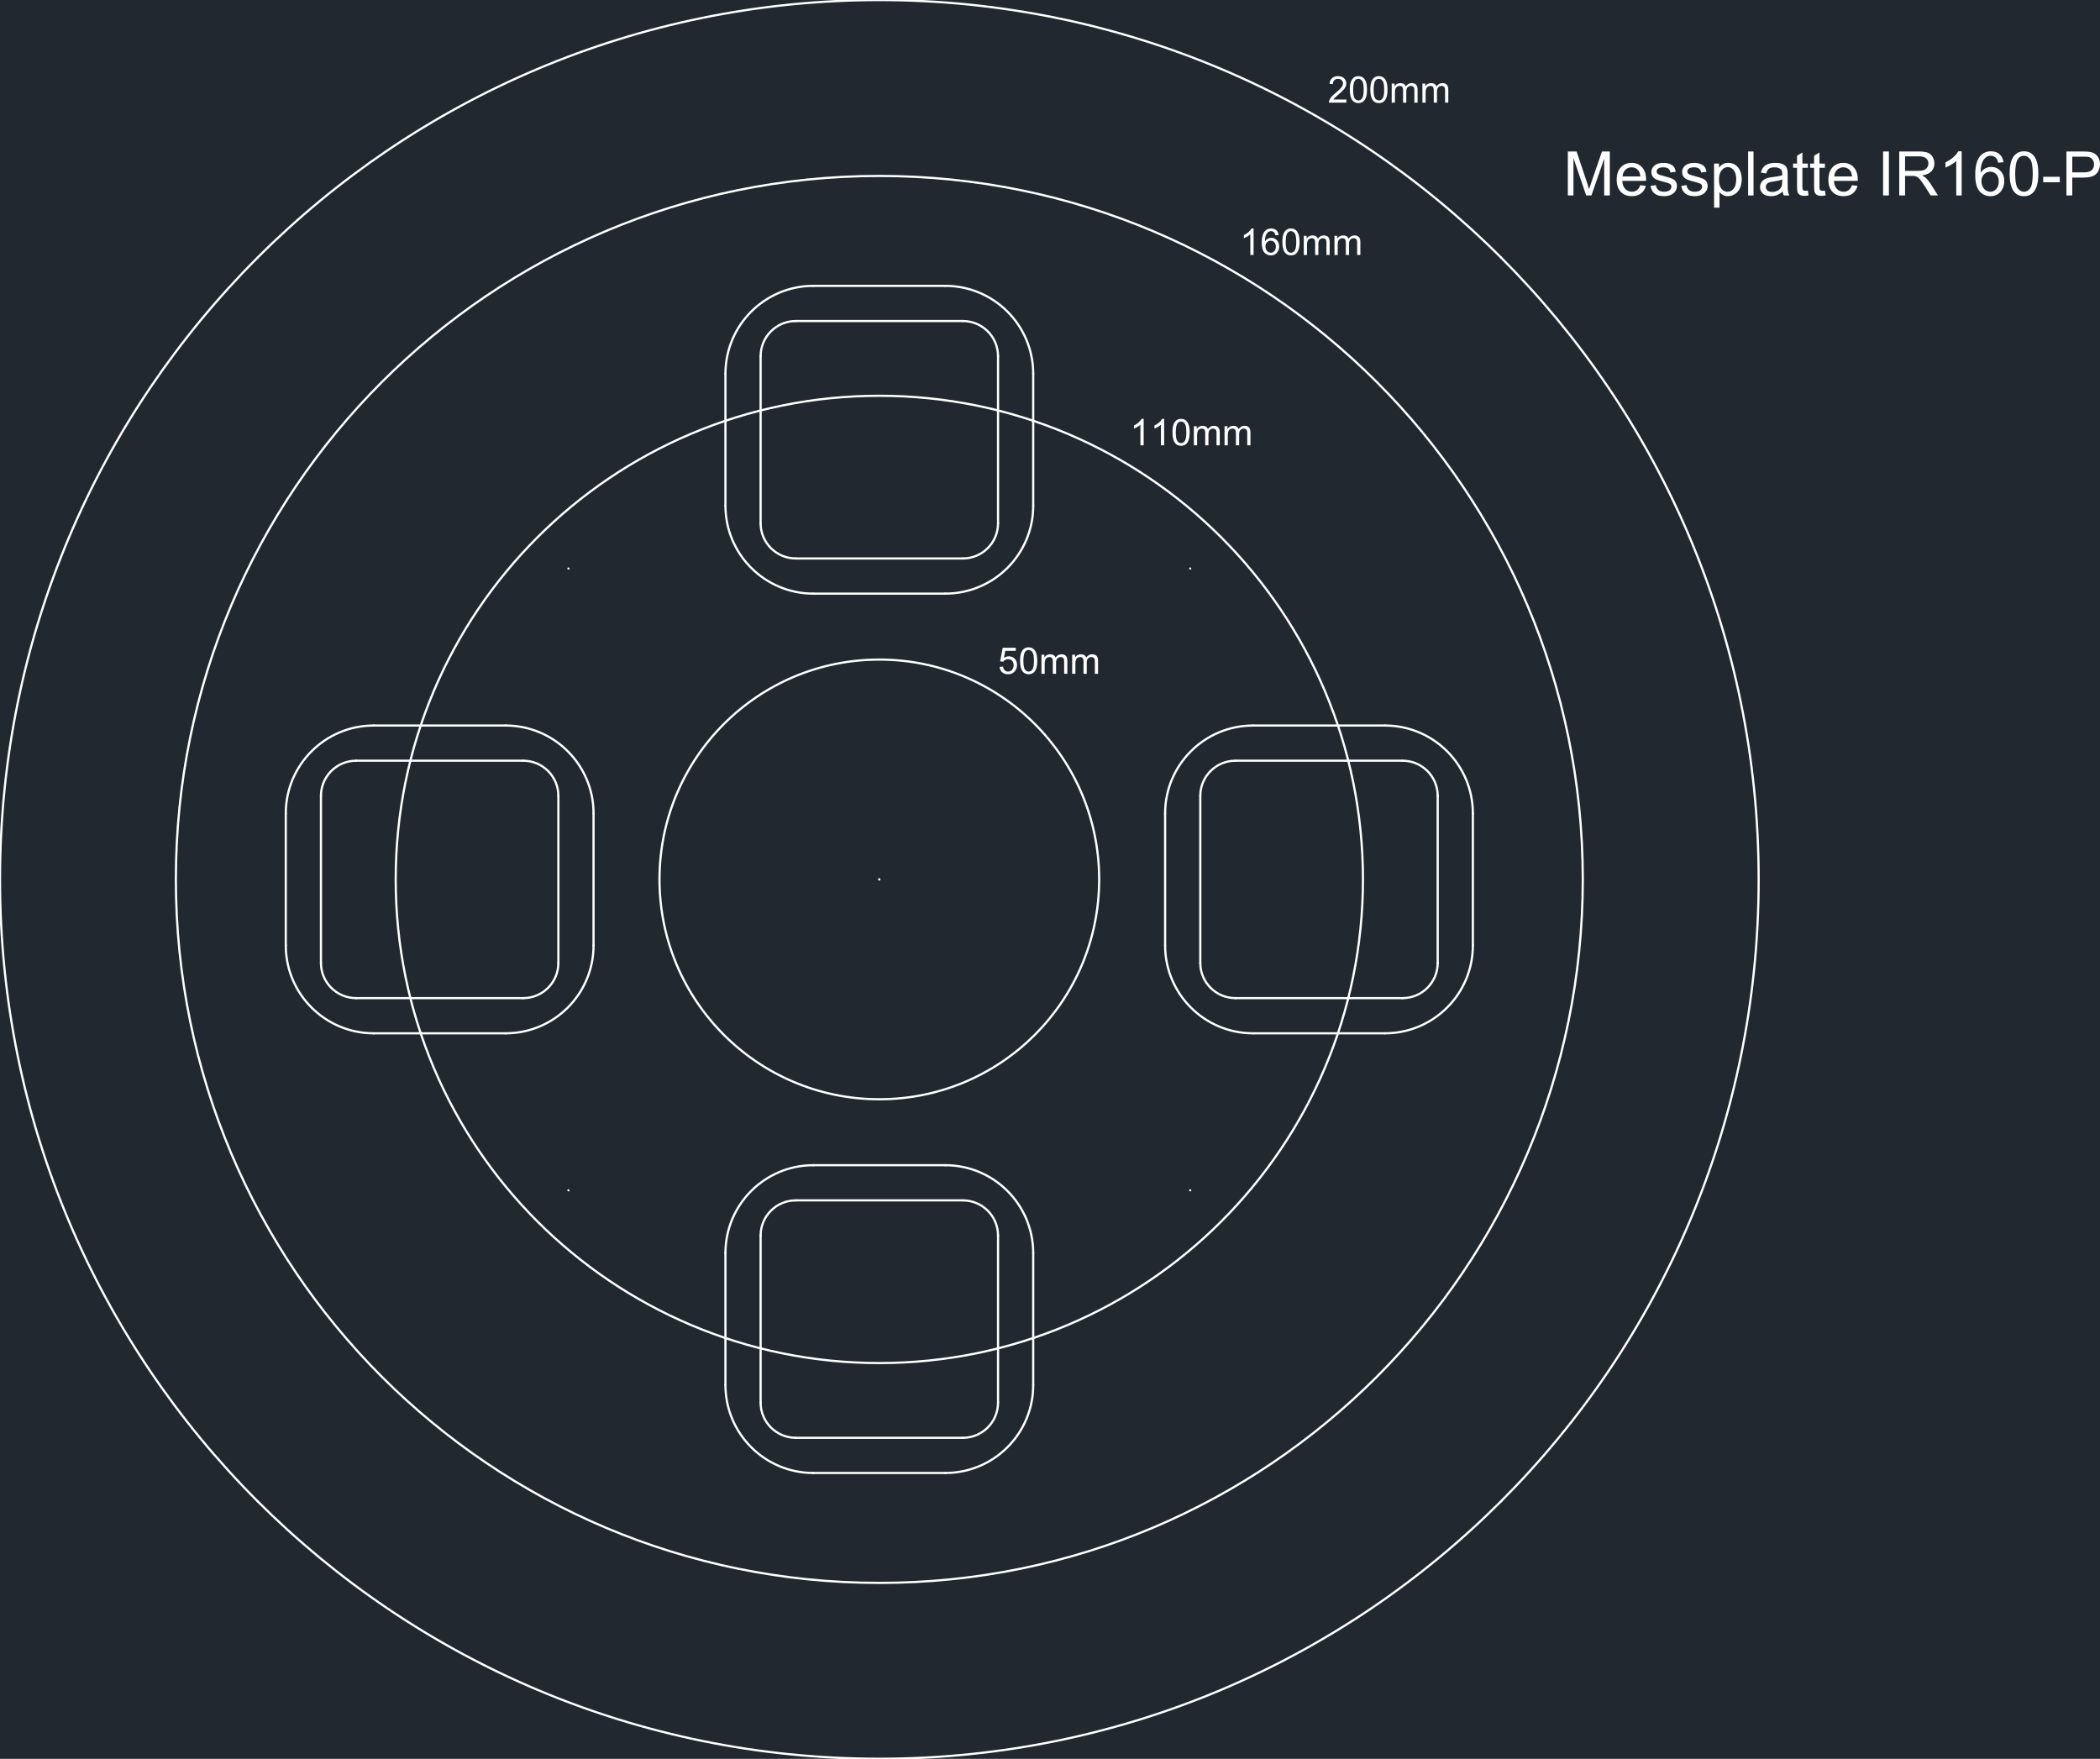
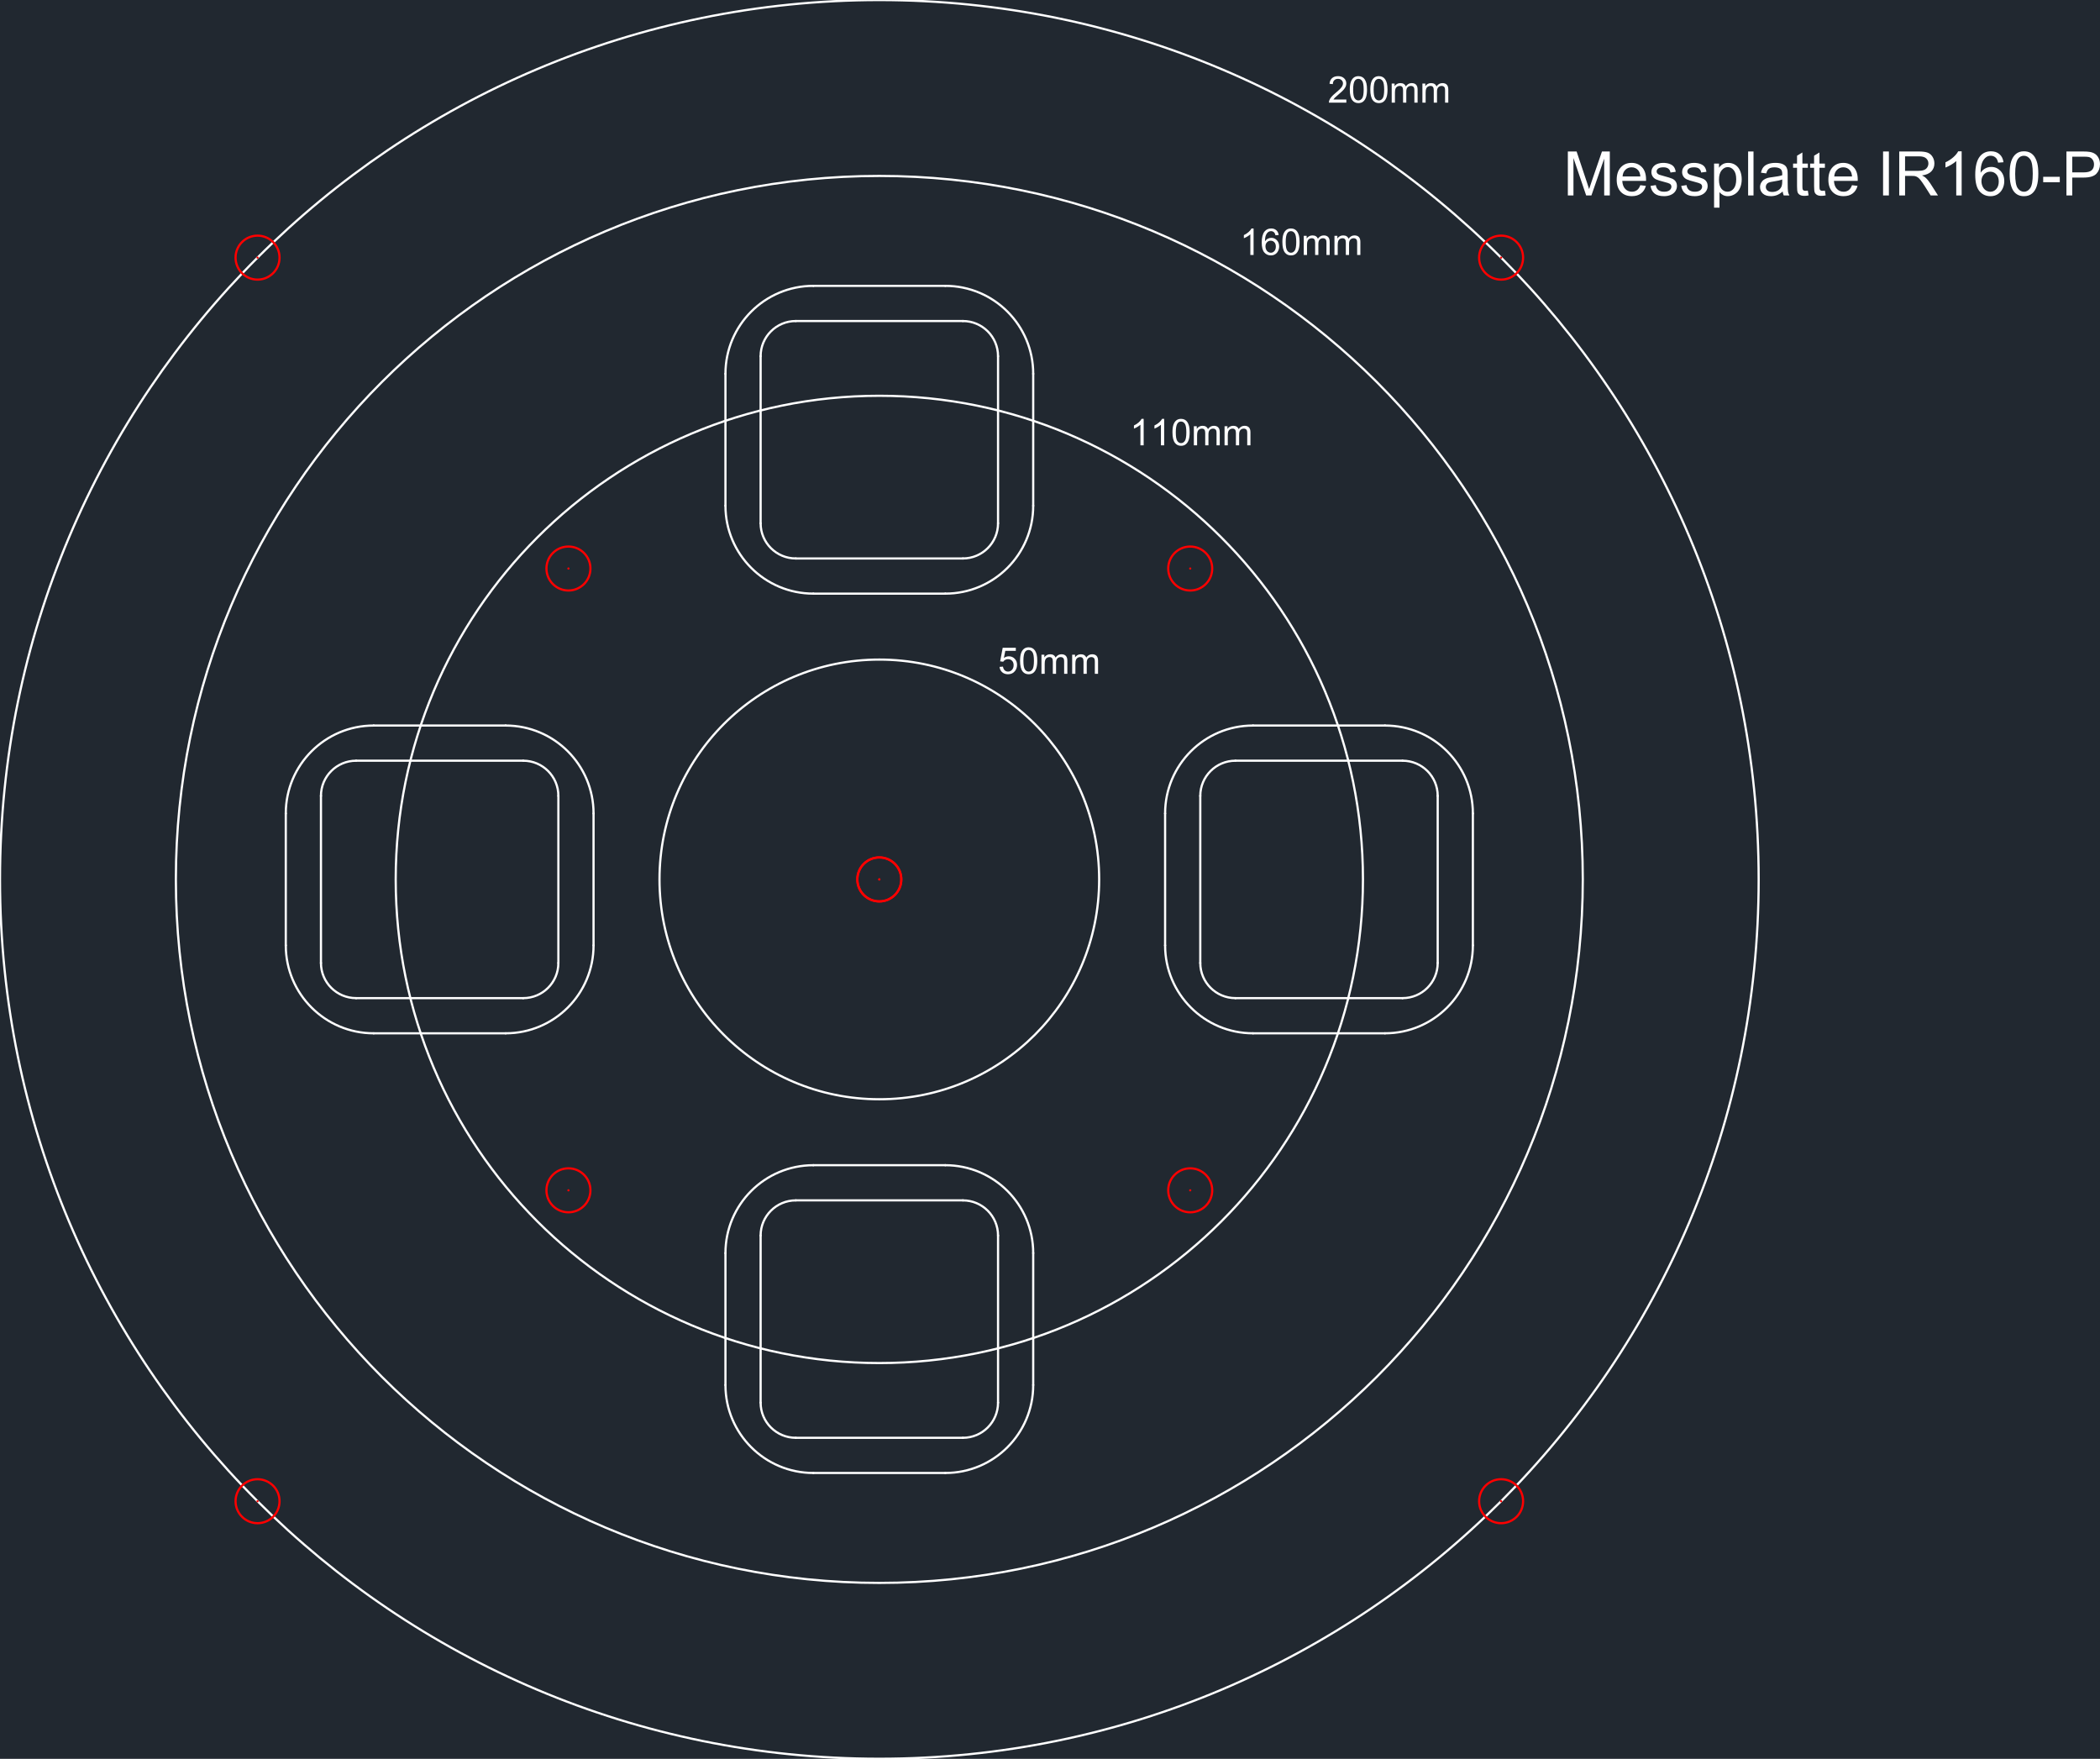
<svg xmlns="http://www.w3.org/2000/svg" width="238.8mm" height="200mm" viewBox="0 0 1000000 837521">
  <defs>
    <style>.C1 {stroke: #ffffff; stroke-width: 1047; stroke-opacity: 1.000; fill: none; fill-opacity: 1.000;}</style>
    <style>.C2 {stroke: none; stroke-width: none; stroke-opacity: 1.000; fill: #ffffff; fill-opacity: 1.000;}</style>
+     <style>.C3 {stroke: #ff0000; stroke-width: 1047; stroke-opacity: 1.000; fill: none; fill-opacity: 1.000;}</style>
  </defs>
  <rect fill="#212830" x="0" y="0" width="1000000" height="837521" fill-opacity="1.0" />
  <g stroke-linecap="round" stroke-linejoin="round" fill-rule="evenodd">
    <path d="M 837456 418760 c 0 231257 -187471 418728 -418728 418728 c -231257 -0 -418728 -187471 -418728 -418728 c 0 -231257 187471 -418728 418728 -418728 c 231257 0 418728 187471 418728 418728" class="C1" />
    <path d="M 753710 418760 c -0 185006 -149977 334982 -334982 334982 c -185006 -0 -334982 -149977 -334982 -334982 c 0 -185006 149977 -334982 334982 -334982 c 185006 0 334982 149977 334982 334982" class="C1" />
    <path d="M 649028 418760 c -0 127191 -103109 230300 -230300 230300 c -127191 0 -230300 -103109 -230300 -230300 c 0 -127191 103109 -230300 230300 -230300 c 127191 0 230300 103109 230300 230300" class="C1" />
    <path d="M 523410 418760 c 0 57814 -46868 104682 -104682 104682 c -57814 0 -104682 -46868 -104682 -104682 c 0 -57814 46868 -104682 104682 -104682 c 57814 0 104682 46868 104682 104682" class="C1" />
    <path d="M 641114 47397 l 0 1482 l -8303 0 q -17 -557 180 -1071 q 317 -848 1015 -1671 q 698 -823 2018 -1902 q 2048 -1679 2768 -2661 q 720 -981 720 -1855 q 0 -917 -656 -1547 q -656 -630 -1709 -630 q -1114 0 -1782 668 q -668 668 -677 1851 l -1585 -163 q 163 -1774 1225 -2703 q 1063 -930 2853 -930 q 1808 0 2862 1003 q 1054 1003 1054 2485 q 0 754 -308 1482 q -308 728 -1024 1534 q -715 805 -2378 2211 q -1388 1165 -1782 1581 q -394 416 -651 835 l 6161 0 Z M 642767 42684 q 0 -2228 458 -3586 q 458 -1358 1362 -2095 q 904 -737 2275 -737 q 1011 0 1774 407 q 763 407 1260 1174 q 497 767 780 1868 q 283 1101 283 2969 q 0 2211 -454 3569 q -454 1358 -1358 2099 q -904 741 -2284 741 q -1817 0 -2853 -1302 q -1242 -1568 -1242 -5107 m 1585 0 q 0 3093 724 4117 q 724 1024 1787 1024 q 1063 0 1787 -1028 q 724 -1028 724 -4113 q 0 -3102 -724 -4122 q -724 -1020 -1804 -1020 q -1063 0 -1697 900 q -797 1148 -797 4242 Z M 652527 42684 q 0 -2228 458 -3586 q 458 -1358 1362 -2095 q 904 -737 2275 -737 q 1011 0 1774 407 q 763 407 1260 1174 q 497 767 780 1868 q 283 1101 283 2969 q 0 2211 -454 3569 q -454 1358 -1358 2099 q -904 741 -2284 741 q -1817 0 -2853 -1302 q -1242 -1568 -1242 -5107 m 1585 0 q 0 3093 724 4117 q 724 1024 1787 1024 q 1063 0 1787 -1028 q 724 -1028 724 -4113 q 0 -3102 -724 -4122 q -724 -1020 -1804 -1020 q -1063 0 -1697 900 q -797 1148 -797 4242 Z M 662715 48879 l 0 -9100 l 1380 0 l 0 1277 q 428 -668 1140 -1075 q 711 -407 1620 -407 q 1011 0 1658 420 q 647 420 913 1174 q 1080 -1594 2811 -1594 q 1354 0 2082 750 q 728 750 728 2309 l 0 6247 l -1534 0 l 0 -5733 q 0 -925 -150 -1332 q -150 -407 -544 -656 q -394 -248 -925 -248 q -960 0 -1594 638 q -634 638 -634 2044 l 0 5287 l -1542 0 l 0 -5912 q 0 -1028 -377 -1542 q -377 -514 -1234 -514 q -651 0 -1204 343 q -553 343 -801 1003 q -248 660 -248 1902 l 0 4721 l -1542 0 Z M 677334 48879 l 0 -9100 l 1380 0 l 0 1277 q 428 -668 1140 -1075 q 711 -407 1620 -407 q 1011 0 1658 420 q 647 420 913 1174 q 1080 -1594 2811 -1594 q 1354 0 2082 750 q 728 750 728 2309 l 0 6247 l -1534 0 l 0 -5733 q 0 -925 -150 -1332 q -150 -407 -544 -656 q -394 -248 -925 -248 q -960 0 -1594 638 q -634 638 -634 2044 l 0 5287 l -1542 0 l 0 -5912 q 0 -1028 -377 -1542 q -377 -514 -1234 -514 q -651 0 -1204 343 q -553 343 -801 1003 q -248 660 -248 1902 l 0 4721 l -1542 0 Z" class="C2" />
    <path d="M 596944 121405 l -1542 0 l 0 -9828 q -557 531 -1461 1063 q -904 531 -1624 797 l 0 -1491 q 1294 -608 2262 -1474 q 968 -865 1371 -1679 l 994 0 l 0 12613 Z M 608898 111919 l -1534 120 q -206 -908 -583 -1320 q -626 -660 -1542 -660 q -737 0 -1294 411 q -728 531 -1148 1551 q -420 1020 -437 2905 q 557 -848 1362 -1260 q 805 -411 1688 -411 q 1542 0 2626 1135 q 1084 1135 1084 2935 q 0 1182 -510 2198 q -510 1015 -1401 1555 q -891 540 -2022 540 q -1928 0 -3145 -1418 q -1217 -1418 -1217 -4674 q 0 -3642 1345 -5296 q 1174 -1440 3162 -1440 q 1482 0 2429 831 q 947 831 1135 2296 m -6298 5415 q 0 797 338 1525 q 338 728 947 1110 q 608 381 1277 381 q 977 0 1679 -788 q 703 -788 703 -2142 q 0 -1302 -694 -2052 q -694 -750 -1748 -750 q -1045 0 -1774 750 q -728 750 -728 1967 Z M 610654 115209 q 0 -2228 458 -3586 q 458 -1358 1362 -2095 q 904 -737 2275 -737 q 1011 0 1774 407 q 763 407 1260 1174 q 497 767 780 1868 q 283 1101 283 2969 q 0 2211 -454 3569 q -454 1358 -1358 2099 q -904 741 -2284 741 q -1817 0 -2853 -1302 q -1242 -1568 -1242 -5107 m 1585 0 q 0 3093 724 4117 q 724 1024 1787 1024 q 1063 0 1787 -1028 q 724 -1028 724 -4113 q 0 -3102 -724 -4122 q -724 -1020 -1804 -1020 q -1063 0 -1697 900 q -797 1148 -797 4242 Z M 620843 121405 l 0 -9100 l 1380 0 l 0 1277 q 428 -668 1140 -1075 q 711 -407 1620 -407 q 1011 0 1658 420 q 647 420 913 1174 q 1080 -1594 2811 -1594 q 1354 0 2082 750 q 728 750 728 2309 l 0 6247 l -1534 0 l 0 -5733 q 0 -925 -150 -1332 q -150 -407 -544 -656 q -394 -248 -925 -248 q -960 0 -1594 638 q -634 638 -634 2044 l 0 5287 l -1542 0 l 0 -5912 q 0 -1028 -377 -1542 q -377 -514 -1234 -514 q -651 0 -1204 343 q -553 343 -801 1003 q -248 660 -248 1902 l 0 4721 l -1542 0 Z M 635461 121405 l 0 -9100 l 1380 0 l 0 1277 q 428 -668 1140 -1075 q 711 -407 1620 -407 q 1011 0 1658 420 q 647 420 913 1174 q 1080 -1594 2811 -1594 q 1354 0 2082 750 q 728 750 728 2309 l 0 6247 l -1534 0 l 0 -5733 q 0 -925 -150 -1332 q -150 -407 -544 -656 q -394 -248 -925 -248 q -960 0 -1594 638 q -634 638 -634 2044 l 0 5287 l -1542 0 l 0 -5912 q 0 -1028 -377 -1542 q -377 -514 -1234 -514 q -651 0 -1204 343 q -553 343 -801 1003 q -248 660 -248 1902 l 0 4721 l -1542 0 Z" class="C2" />
    <path d="M 544603 212062 l -1542 0 l 0 -9828 q -557 531 -1461 1063 q -904 531 -1624 797 l 0 -1491 q 1294 -608 2262 -1474 q 968 -865 1371 -1679 l 994 0 l 0 12613 Z M 554363 212062 l -1542 0 l 0 -9828 q -557 531 -1461 1063 q -904 531 -1624 797 l 0 -1491 q 1294 -608 2262 -1474 q 968 -865 1371 -1679 l 994 0 l 0 12613 Z M 558313 205867 q 0 -2228 458 -3586 q 458 -1358 1362 -2095 q 904 -737 2275 -737 q 1011 0 1774 407 q 763 407 1260 1174 q 497 767 780 1868 q 283 1101 283 2969 q 0 2211 -454 3569 q -454 1358 -1358 2099 q -904 741 -2284 741 q -1817 0 -2853 -1302 q -1242 -1568 -1242 -5107 m 1585 0 q 0 3093 724 4117 q 724 1024 1787 1024 q 1063 0 1787 -1028 q 724 -1028 724 -4113 q 0 -3102 -724 -4122 q -724 -1020 -1804 -1020 q -1063 0 -1697 900 q -797 1148 -797 4242 Z M 568502 212062 l 0 -9100 l 1380 0 l 0 1277 q 428 -668 1140 -1075 q 711 -407 1620 -407 q 1011 0 1658 420 q 647 420 913 1174 q 1080 -1594 2811 -1594 q 1354 0 2082 750 q 728 750 728 2309 l 0 6247 l -1534 0 l 0 -5733 q 0 -925 -150 -1332 q -150 -407 -544 -656 q -394 -248 -925 -248 q -960 0 -1594 638 q -634 638 -634 2044 l 0 5287 l -1542 0 l 0 -5912 q 0 -1028 -377 -1542 q -377 -514 -1234 -514 q -651 0 -1204 343 q -553 343 -801 1003 q -248 660 -248 1902 l 0 4721 l -1542 0 Z M 583120 212062 l 0 -9100 l 1380 0 l 0 1277 q 428 -668 1140 -1075 q 711 -407 1620 -407 q 1011 0 1658 420 q 647 420 913 1174 q 1080 -1594 2811 -1594 q 1354 0 2082 750 q 728 750 728 2309 l 0 6247 l -1534 0 l 0 -5733 q 0 -925 -150 -1332 q -150 -407 -544 -656 q -394 -248 -925 -248 q -960 0 -1594 638 q -634 638 -634 2044 l 0 5287 l -1542 0 l 0 -5912 q 0 -1028 -377 -1542 q -377 -514 -1234 -514 q -651 0 -1204 343 q -553 343 -801 1003 q -248 660 -248 1902 l 0 4721 l -1542 0 Z" class="C2" />
    <path d="M 475984 317560 l 1620 -137 q 180 1182 835 1778 q 656 596 1581 596 q 1114 0 1885 -840 q 771 -840 771 -2228 q 0 -1320 -741 -2082 q -741 -763 -1941 -763 q -745 0 -1345 338 q -600 338 -943 878 l -1448 -189 l 1217 -6452 l 6247 0 l 0 1474 l -5013 0 l -677 3376 q 1131 -788 2374 -788 q 1645 0 2776 1140 q 1131 1140 1131 2931 q 0 1705 -994 2948 q -1208 1525 -3299 1525 q -1714 0 -2798 -960 q -1084 -960 -1238 -2545 Z M 485744 314655 q 0 -2228 458 -3586 q 458 -1358 1362 -2095 q 904 -737 2275 -737 q 1011 0 1774 407 q 763 407 1260 1174 q 497 767 780 1868 q 283 1101 283 2969 q 0 2211 -454 3569 q -454 1358 -1358 2099 q -904 741 -2284 741 q -1817 0 -2853 -1302 q -1242 -1568 -1242 -5107 m 1585 0 q 0 3093 724 4117 q 724 1024 1787 1024 q 1063 0 1787 -1028 q 724 -1028 724 -4113 q 0 -3102 -724 -4122 q -724 -1020 -1804 -1020 q -1063 0 -1697 900 q -797 1148 -797 4242 Z M 495933 320851 l 0 -9100 l 1380 0 l 0 1277 q 428 -668 1140 -1075 q 711 -407 1620 -407 q 1011 0 1658 420 q 647 420 913 1174 q 1080 -1594 2811 -1594 q 1354 0 2082 750 q 728 750 728 2309 l 0 6247 l -1534 0 l 0 -5733 q 0 -925 -150 -1332 q -150 -407 -544 -656 q -394 -248 -925 -248 q -960 0 -1594 638 q -634 638 -634 2044 l 0 5287 l -1542 0 l 0 -5912 q 0 -1028 -377 -1542 q -377 -514 -1234 -514 q -651 0 -1204 343 q -553 343 -801 1003 q -248 660 -248 1902 l 0 4721 l -1542 0 Z M 510551 320851 l 0 -9100 l 1380 0 l 0 1277 q 428 -668 1140 -1075 q 711 -407 1620 -407 q 1011 0 1658 420 q 647 420 913 1174 q 1080 -1594 2811 -1594 q 1354 0 2082 750 q 728 750 728 2309 l 0 6247 l -1534 0 l 0 -5733 q 0 -925 -150 -1332 q -150 -407 -544 -656 q -394 -248 -925 -248 q -960 0 -1594 638 q -634 638 -634 2044 l 0 5287 l -1542 0 l 0 -5912 q 0 -1028 -377 -1542 q -377 -514 -1234 -514 q -651 0 -1204 343 q -553 343 -801 1003 q -248 660 -248 1902 l 0 4721 l -1542 0 Z" class="C2" />
-     <path d="M 418728 418760 l 0 0" class="C1" />
-     <path d="M 566771 270718 l 0 0" class="C1" />
-     <path d="M 270685 270718 l 0 0" class="C1" />
-     <path d="M 270685 566803 l 0 0" class="C1" />
-     <path d="M 566771 566803 l 0 0" class="C1" />
-     <path d="M 714813 122675 l 0 0" class="C1" />
-     <path d="M 122643 122675 l 0 0" class="C1" />
-     <path d="M 122643 714846 l 0 0" class="C1" />
-     <path d="M 714813 714846 l 0 0" class="C1" />
-     <path d="M 418728 418760 l 0 0" class="C1" />
+     <path d="M 418728 418760 l 0 0" class="C3" />
+     <path d="M 429196 418760 c 0 5781 -4687 10468 -10468 10468 c -5781 0 -10468 -4687 -10468 -10468 c 0 -5781 4687 -10468 10468 -10468 c 5781 0 10468 4687 10468 10468" class="C3" />
+     <path d="M 566771 270718 l 0 0" class="C3" />
+     <path d="M 577239 270718 c 0 5781 -4687 10468 -10468 10468 c -5781 0 -10468 -4687 -10468 -10468 c 0 -5781 4687 -10468 10468 -10468 c 5781 0 10468 4687 10468 10468" class="C3" />
+     <path d="M 270685 270718 l 0 0" class="C3" />
+     <path d="M 281153 270718 c 0 5781 -4687 10468 -10468 10468 c -5781 0 -10468 -4687 -10468 -10468 c 0 -5781 4687 -10468 10468 -10468 c 5781 0 10468 4687 10468 10468" class="C3" />
+     <path d="M 270685 566803 l 0 0" class="C3" />
+     <path d="M 281153 566803 c 0 5781 -4687 10468 -10468 10468 c -5781 0 -10468 -4687 -10468 -10468 c 0 -5781 4687 -10468 10468 -10468 c 5781 0 10468 4687 10468 10468" class="C3" />
+     <path d="M 566771 566803 l 0 0" class="C3" />
+     <path d="M 577239 566803 c 0 5781 -4687 10468 -10468 10468 c -5781 0 -10468 -4687 -10468 -10468 c 0 -5781 4687 -10468 10468 -10468 c 5781 0 10468 4687 10468 10468" class="C3" />
+     <path d="M 714813 122675 l 0 0" class="C3" />
+     <path d="M 725281 122675 c 0 5781 -4687 10468 -10468 10468 c -5781 0 -10468 -4687 -10468 -10468 c 0 -5781 4687 -10468 10468 -10468 c 5781 0 10468 4687 10468 10468" class="C3" />
+     <path d="M 122643 122675 l 0 0" class="C3" />
+     <path d="M 133111 122675 c 0 5781 -4687 10468 -10468 10468 c -5781 0 -10468 -4687 -10468 -10468 c 0 -5781 4687 -10468 10468 -10468 c 5781 0 10468 4687 10468 10468" class="C3" />
+     <path d="M 122643 714846 l 0 0" class="C3" />
+     <path d="M 133111 714846 c 0 5781 -4687 10468 -10468 10468 c -5781 0 -10468 -4687 -10468 -10468 c 0 -5781 4687 -10468 10468 -10468 c 5781 0 10468 4687 10468 10468" class="C3" />
+     <path d="M 714813 714846 l 0 0" class="C3" />
+     <path d="M 725281 714846 c 0 5781 -4687 10468 -10468 10468 c -5781 0 -10468 -4687 -10468 -10468 c 0 -5781 4687 -10468 10468 -10468 c 5781 0 10468 4687 10468 10468" class="C3" />
+     <path d="M 418728 418760 l 0 0" class="C3" />
+     <path d="M 429196 418760 c 0 5781 -4687 10468 -10468 10468 c -5781 0 -10468 -4687 -10468 -10468 c 0 -5781 4687 -10468 10468 -10468 c 5781 0 10468 4687 10468 10468" class="C3" />
    <path d="M 596687 345483 l 62809 0" class="C1" />
    <path d="M 701369 387356 l 0 62809" class="C1" />
    <path d="M 659496 492038 l -62809 0" class="C1" />
    <path d="M 554814 450165 l 0 -62809" class="C1" />
    <path d="M 701369 387356 c 0 -23126 -18747 -41873 -41873 -41873" class="C1" />
    <path d="M 659496 492038 c 23126 0 41873 -18747 41873 -41873" class="C1" />
    <path d="M 554814 450165 c 0 23126 18747 41873 41873 41873" class="C1" />
    <path d="M 596687 345483 c -23126 0 -41873 18747 -41873 41873" class="C1" />
    <path d="M 387323 136119 l 62809 0" class="C1" />
    <path d="M 492005 177992 l 0 62809" class="C1" />
    <path d="M 450132 282674 l -62809 0" class="C1" />
    <path d="M 345451 240801 l 0 -62809" class="C1" />
    <path d="M 492005 177992 c 0 -23126 -18747 -41873 -41873 -41873" class="C1" />
    <path d="M 450132 282674 c 23126 0 41873 -18747 41873 -41873" class="C1" />
    <path d="M 345451 240801 c 0 23126 18747 41873 41873 41873" class="C1" />
    <path d="M 387323 136119 c -23126 0 -41873 18747 -41873 41873" class="C1" />
    <path d="M 177959 345483 l 62809 0" class="C1" />
    <path d="M 282641 387356 l 0 62809" class="C1" />
    <path d="M 240769 492038 l -62809 0" class="C1" />
    <path d="M 136087 450165 l 0 -62809" class="C1" />
    <path d="M 282641 387356 c 0 -23126 -18747 -41873 -41873 -41873" class="C1" />
    <path d="M 240769 492038 c 23126 0 41873 -18747 41873 -41873" class="C1" />
    <path d="M 136087 450165 c 0 23126 18747 41873 41873 41873" class="C1" />
    <path d="M 177959 345483 c -23126 0 -41873 18747 -41873 41873" class="C1" />
    <path d="M 387323 554847 l 62809 0" class="C1" />
    <path d="M 492005 596720 l 0 62809" class="C1" />
    <path d="M 450132 701402 l -62809 0" class="C1" />
    <path d="M 345451 659529 l 0 -62809" class="C1" />
    <path d="M 492005 596720 c 0 -23126 -18747 -41873 -41873 -41873" class="C1" />
    <path d="M 450132 701402 c 23126 0 41873 -18747 41873 -41873" class="C1" />
    <path d="M 345451 659529 c 0 23126 18747 41873 41873 41873" class="C1" />
    <path d="M 387323 554847 c -23126 0 -41873 18747 -41873 41873" class="C1" />
    <path d="M 588313 362232 l 79558 0" class="C1" />
    <path d="M 684620 378981 l 0 79558" class="C1" />
    <path d="M 667871 475289 l -79558 0" class="C1" />
    <path d="M 571564 458540 l 0 -79558" class="C1" />
    <path d="M 684620 378981 c 0 -9250 -7499 -16749 -16749 -16749" class="C1" />
    <path d="M 667871 475289 c 9250 0 16749 -7499 16749 -16749" class="C1" />
    <path d="M 571564 458540 c 0 9250 7499 16749 16749 16749" class="C1" />
    <path d="M 588313 362232 c -9250 0 -16749 7499 -16749 16749" class="C1" />
    <path d="M 378949 152868 l 79558 0" class="C1" />
    <path d="M 475256 169617 l 0 79558" class="C1" />
    <path d="M 458507 265925 l -79558 0" class="C1" />
    <path d="M 362200 249176 l 0 -79558" class="C1" />
    <path d="M 475256 169617 c 0 -9250 -7499 -16749 -16749 -16749" class="C1" />
    <path d="M 458507 265925 c 9250 0 16749 -7499 16749 -16749" class="C1" />
    <path d="M 362200 249176 c 0 9250 7499 16749 16749 16749" class="C1" />
    <path d="M 378949 152868 c -9250 0 -16749 7499 -16749 16749" class="C1" />
    <path d="M 169585 362232 l 79558 0" class="C1" />
    <path d="M 265892 378981 l 0 79558" class="C1" />
    <path d="M 249143 475289 l -79558 0" class="C1" />
    <path d="M 152836 458540 l 0 -79558" class="C1" />
    <path d="M 265892 378981 c 0 -9250 -7499 -16749 -16749 -16749" class="C1" />
    <path d="M 249143 475289 c 9250 0 16749 -7499 16749 -16749" class="C1" />
    <path d="M 152836 458540 c 0 9250 7499 16749 16749 16749" class="C1" />
    <path d="M 169585 362232 c -9250 0 -16749 7499 -16749 16749" class="C1" />
    <path d="M 378949 571596 l 79558 0" class="C1" />
    <path d="M 475256 588345 l 0 79558" class="C1" />
    <path d="M 458507 684653 l -79558 0" class="C1" />
    <path d="M 362200 667904 l 0 -79558" class="C1" />
    <path d="M 475256 588345 c 0 -9250 -7499 -16749 -16749 -16749" class="C1" />
    <path d="M 458507 684653 c 9250 0 16749 -7499 16749 -16749" class="C1" />
    <path d="M 362200 667904 c 0 9250 7499 16749 16749 16749" class="C1" />
    <path d="M 378949 571596 c -9250 0 -16749 7499 -16749 16749" class="C1" />
    <path d="M 746593 93067 l 0 -20936 l 4170 0 l 4956 14824 q 686 2071 1000 3099 q 357 -1143 1114 -3356 l 5013 -14567 l 3727 0 l 0 20936 l -2671 0 l 0 -17523 l -6084 17523 l -2499 0 l -6055 -17823 l 0 17823 l -2671 0 Z M 781096 88182 l 2656 328 q -628 2328 -2328 3613 q -1699 1285 -4342 1285 q -3328 0 -5277 -2049 q -1949 -2049 -1949 -5748 q 0 -3827 1971 -5941 q 1971 -2114 5113 -2114 q 3042 0 4970 2071 q 1928 2071 1928 5827 q 0 229 -14 686 l -11311 0 q 143 2499 1414 3827 q 1271 1328 3170 1328 q 1414 0 2414 -743 q 1000 -743 1585 -2371 m -8440 -4156 l 8469 0 q -171 -1914 -971 -2871 q -1228 -1485 -3185 -1485 q -1771 0 -2978 1185 q -1207 1185 -1335 3170 Z M 785952 88539 l 2542 -400 q 214 1528 1192 2342 q 978 814 2735 814 q 1771 0 2628 -721 q 857 -721 857 -1692 q 0 -871 -757 -1371 q -528 -343 -2628 -871 q -2828 -714 -3920 -1235 q -1093 -521 -1657 -1442 q -564 -921 -564 -2035 q 0 -1014 464 -1878 q 464 -864 1264 -1435 q 600 -443 1635 -750 q 1035 -307 2221 -307 q 1785 0 3135 514 q 1350 514 1992 1392 q 643 878 885 2349 l -2514 343 q -171 -1171 -993 -1828 q -821 -657 -2321 -657 q -1771 0 -2528 586 q -757 586 -757 1371 q 0 500 314 900 q 314 414 985 686 q 386 143 2271 657 q 2728 728 3806 1192 q 1078 464 1692 1350 q 614 885 614 2199 q 0 1285 -750 2421 q -750 1135 -2164 1757 q -1414 621 -3199 621 q -2956 0 -4506 -1228 q -1550 -1228 -1978 -3642 Z M 800576 88539 l 2542 -400 q 214 1528 1192 2342 q 978 814 2735 814 q 1771 0 2628 -721 q 857 -721 857 -1692 q 0 -871 -757 -1371 q -528 -343 -2628 -871 q -2828 -714 -3920 -1235 q -1093 -521 -1657 -1442 q -564 -921 -564 -2035 q 0 -1014 464 -1878 q 464 -864 1264 -1435 q 600 -443 1635 -750 q 1035 -307 2221 -307 q 1785 0 3135 514 q 1350 514 1992 1392 q 643 878 885 2349 l -2514 343 q -171 -1171 -993 -1828 q -821 -657 -2321 -657 q -1771 0 -2528 586 q -757 586 -757 1371 q 0 500 314 900 q 314 414 985 686 q 386 143 2271 657 q 2728 728 3806 1192 q 1078 464 1692 1350 q 614 885 614 2199 q 0 1285 -750 2421 q -750 1135 -2164 1757 q -1414 621 -3199 621 q -2956 0 -4506 -1228 q -1550 -1228 -1978 -3642 Z M 816228 98879 l 0 -20979 l 2342 0 l 0 1971 q 828 -1157 1871 -1735 q 1043 -578 2528 -578 q 1942 0 3428 1000 q 1485 1000 2242 2821 q 757 1821 757 3992 q 0 2328 -835 4192 q -835 1864 -2428 2856 q -1592 993 -3349 993 q -1285 0 -2306 -543 q -1021 -543 -1678 -1371 l 0 7383 l -2571 0 m 2328 -13310 q 0 2928 1185 4327 q 1185 1400 2871 1400 q 1714 0 2935 -1450 q 1221 -1450 1221 -4491 q 0 -2899 -1192 -4342 q -1192 -1442 -2849 -1442 q -1642 0 -2906 1535 q -1264 1535 -1264 4463 Z M 832437 93067 l 0 -20936 l 2571 0 l 0 20936 l -2571 0 Z M 848890 91196 q -1428 1214 -2749 1714 q -1321 500 -2835 500 q -2499 0 -3842 -1221 q -1342 -1221 -1342 -3120 q 0 -1114 507 -2035 q 507 -921 1328 -1478 q 821 -557 1849 -843 q 757 -200 2285 -386 q 3113 -371 4584 -885 q 14 -528 14 -671 q 0 -1571 -728 -2214 q -985 -871 -2928 -871 q -1814 0 -2678 636 q -864 636 -1278 2249 l -2514 -343 q 343 -1614 1128 -2606 q 785 -993 2271 -1528 q 1485 -536 3442 -536 q 1942 0 3156 457 q 1214 457 1785 1150 q 571 693 800 1749 q 129 657 129 2371 l 0 3428 q 0 3585 164 4534 q 164 950 650 1821 l -2685 0 q -400 -800 -514 -1871 m -214 -5741 q -1400 571 -4199 971 q -1585 229 -2242 514 q -657 286 -1014 835 q -357 550 -357 1221 q 0 1028 778 1714 q 778 686 2278 686 q 1485 0 2642 -650 q 1157 -650 1699 -1778 q 414 -871 414 -2571 l 0 -943 Z M 860872 90767 l 371 2271 q -1085 229 -1942 229 q -1400 0 -2171 -443 q -771 -443 -1085 -1164 q -314 -721 -314 -3035 l 0 -8726 l -1885 0 l 0 -1999 l 1885 0 l 0 -3756 l 2556 -1542 l 0 5298 l 2585 0 l 0 1999 l -2585 0 l 0 8869 q 0 1100 136 1414 q 136 314 443 500 q 307 186 878 186 q 428 0 1128 -100 Z M 868998 90767 l 371 2271 q -1085 229 -1942 229 q -1400 0 -2171 -443 q -771 -443 -1085 -1164 q -314 -721 -314 -3035 l 0 -8726 l -1885 0 l 0 -1999 l 1885 0 l 0 -3756 l 2556 -1542 l 0 5298 l 2585 0 l 0 1999 l -2585 0 l 0 8869 q 0 1100 136 1414 q 136 314 443 500 q 307 186 878 186 q 428 0 1128 -100 Z M 881894 88182 l 2656 328 q -628 2328 -2328 3613 q -1699 1285 -4342 1285 q -3328 0 -5277 -2049 q -1949 -2049 -1949 -5748 q 0 -3827 1971 -5941 q 1971 -2114 5113 -2114 q 3042 0 4970 2071 q 1928 2071 1928 5827 q 0 229 -14 686 l -11311 0 q 143 2499 1414 3827 q 1271 1328 3170 1328 q 1414 0 2414 -743 q 1000 -743 1585 -2371 m -8440 -4156 l 8469 0 q -171 -1914 -971 -2871 q -1228 -1485 -3185 -1485 q -1771 0 -2978 1185 q -1207 1185 -1335 3170 Z M 896703 93067 l 0 -20936 l 2771 0 l 0 20936 l -2771 0 Z M 904401 93067 l 0 -20936 l 9283 0 q 2799 0 4256 564 q 1457 564 2328 1992 q 871 1428 871 3156 q 0 2228 -1442 3756 q -1442 1528 -4456 1942 q 1100 528 1671 1043 q 1214 1114 2299 2785 l 3642 5698 l -3485 0 l -2771 -4356 q -1214 -1885 -1999 -2885 q -785 -1000 -1407 -1400 q -621 -400 -1264 -557 q -471 -100 -1542 -100 l -3213 0 l 0 9297 l -2771 0 m 2771 -11696 l 5955 0 q 1899 0 2971 -393 q 1071 -393 1628 -1257 q 557 -864 557 -1878 q 0 -1485 -1078 -2442 q -1078 -957 -3406 -957 l -6627 0 l 0 6926 Z M 934120 93067 l -2571 0 l 0 -16381 q -928 885 -2435 1771 q -1507 885 -2706 1328 l 0 -2485 q 2156 -1014 3770 -2456 q 1614 -1442 2285 -2799 l 1657 0 l 0 21022 Z M 954043 77257 l -2556 200 q -343 -1514 -971 -2199 q -1043 -1100 -2571 -1100 q -1228 0 -2156 686 q -1214 885 -1914 2585 q -700 1699 -728 4841 q 928 -1414 2271 -2099 q 1342 -686 2813 -686 q 2571 0 4377 1892 q 1807 1892 1807 4891 q 0 1971 -850 3663 q -850 1692 -2335 2592 q -1485 900 -3370 900 q -3213 0 -5241 -2364 q -2028 -2364 -2028 -7790 q 0 -6070 2242 -8826 q 1957 -2399 5270 -2399 q 2471 0 4049 1385 q 1578 1385 1892 3827 m -10497 9026 q 0 1328 564 2542 q 564 1214 1578 1849 q 1014 636 2128 636 q 1628 0 2799 -1314 q 1171 -1314 1171 -3570 q 0 -2171 -1157 -3420 q -1157 -1250 -2913 -1250 q -1742 0 -2956 1250 q -1214 1250 -1214 3278 Z M 956970 82741 q 0 -3713 764 -5977 q 764 -2264 2271 -3492 q 1507 -1228 3792 -1228 q 1685 0 2956 678 q 1271 678 2099 1957 q 828 1278 1300 3113 q 471 1835 471 4948 q 0 3685 -757 5948 q -757 2264 -2264 3499 q -1507 1235 -3806 1235 q -3028 0 -4756 -2171 q -2071 -2613 -2071 -8512 m 2642 0 q 0 5156 1207 6862 q 1207 1707 2978 1707 q 1771 0 2978 -1714 q 1207 -1714 1207 -6855 q 0 -5170 -1207 -6869 q -1207 -1699 -3006 -1699 q -1771 0 -2828 1500 q -1328 1914 -1328 7069 Z M 972951 86783 l 0 -2585 l 7898 0 l 0 2585 l -7898 0 Z M 984019 93067 l 0 -20936 l 7898 0 q 2085 0 3185 200 q 1542 257 2585 978 q 1043 721 1678 2021 q 636 1300 636 2856 q 0 2671 -1699 4520 q -1699 1849 -6141 1849 l -5370 0 l 0 8512 l -2771 0 m 2771 -10982 l 5413 0 q 2685 0 3813 -1000 q 1128 -1000 1128 -2813 q 0 -1314 -664 -2249 q -664 -935 -1749 -1235 q -700 -186 -2585 -186 l -5355 0 l 0 7483 Z" class="C2" />
  </g>
</svg>
